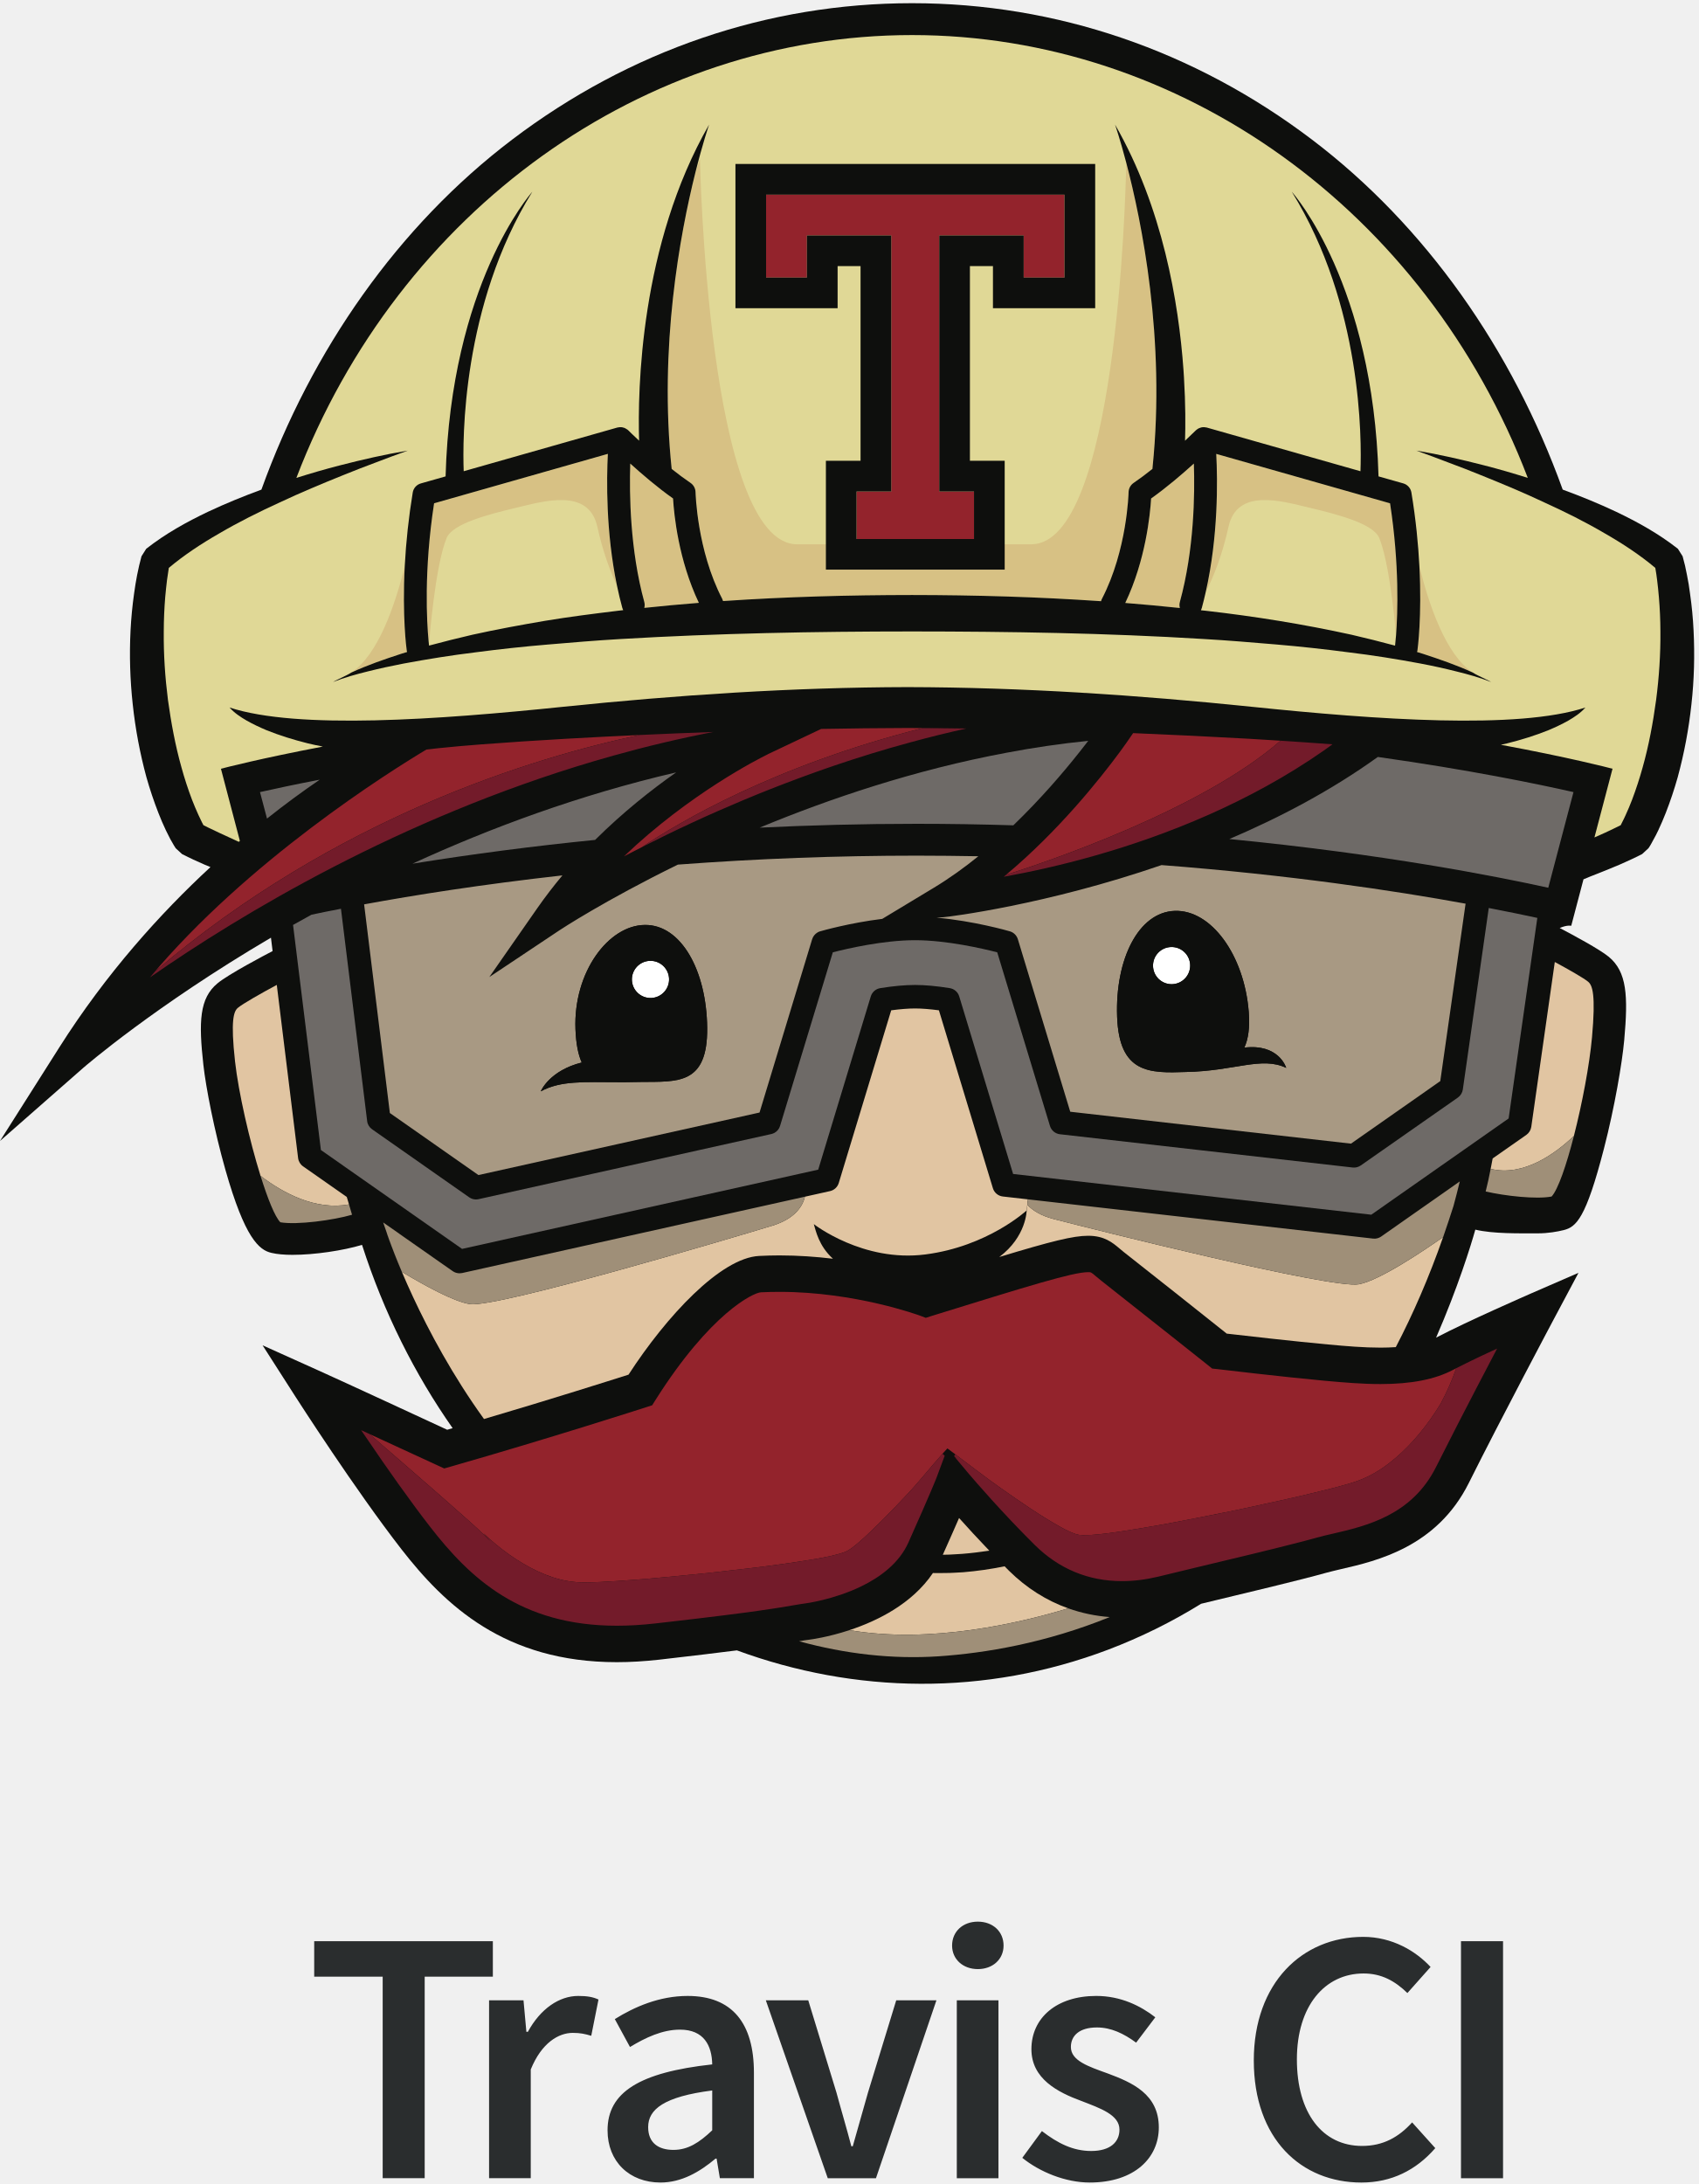
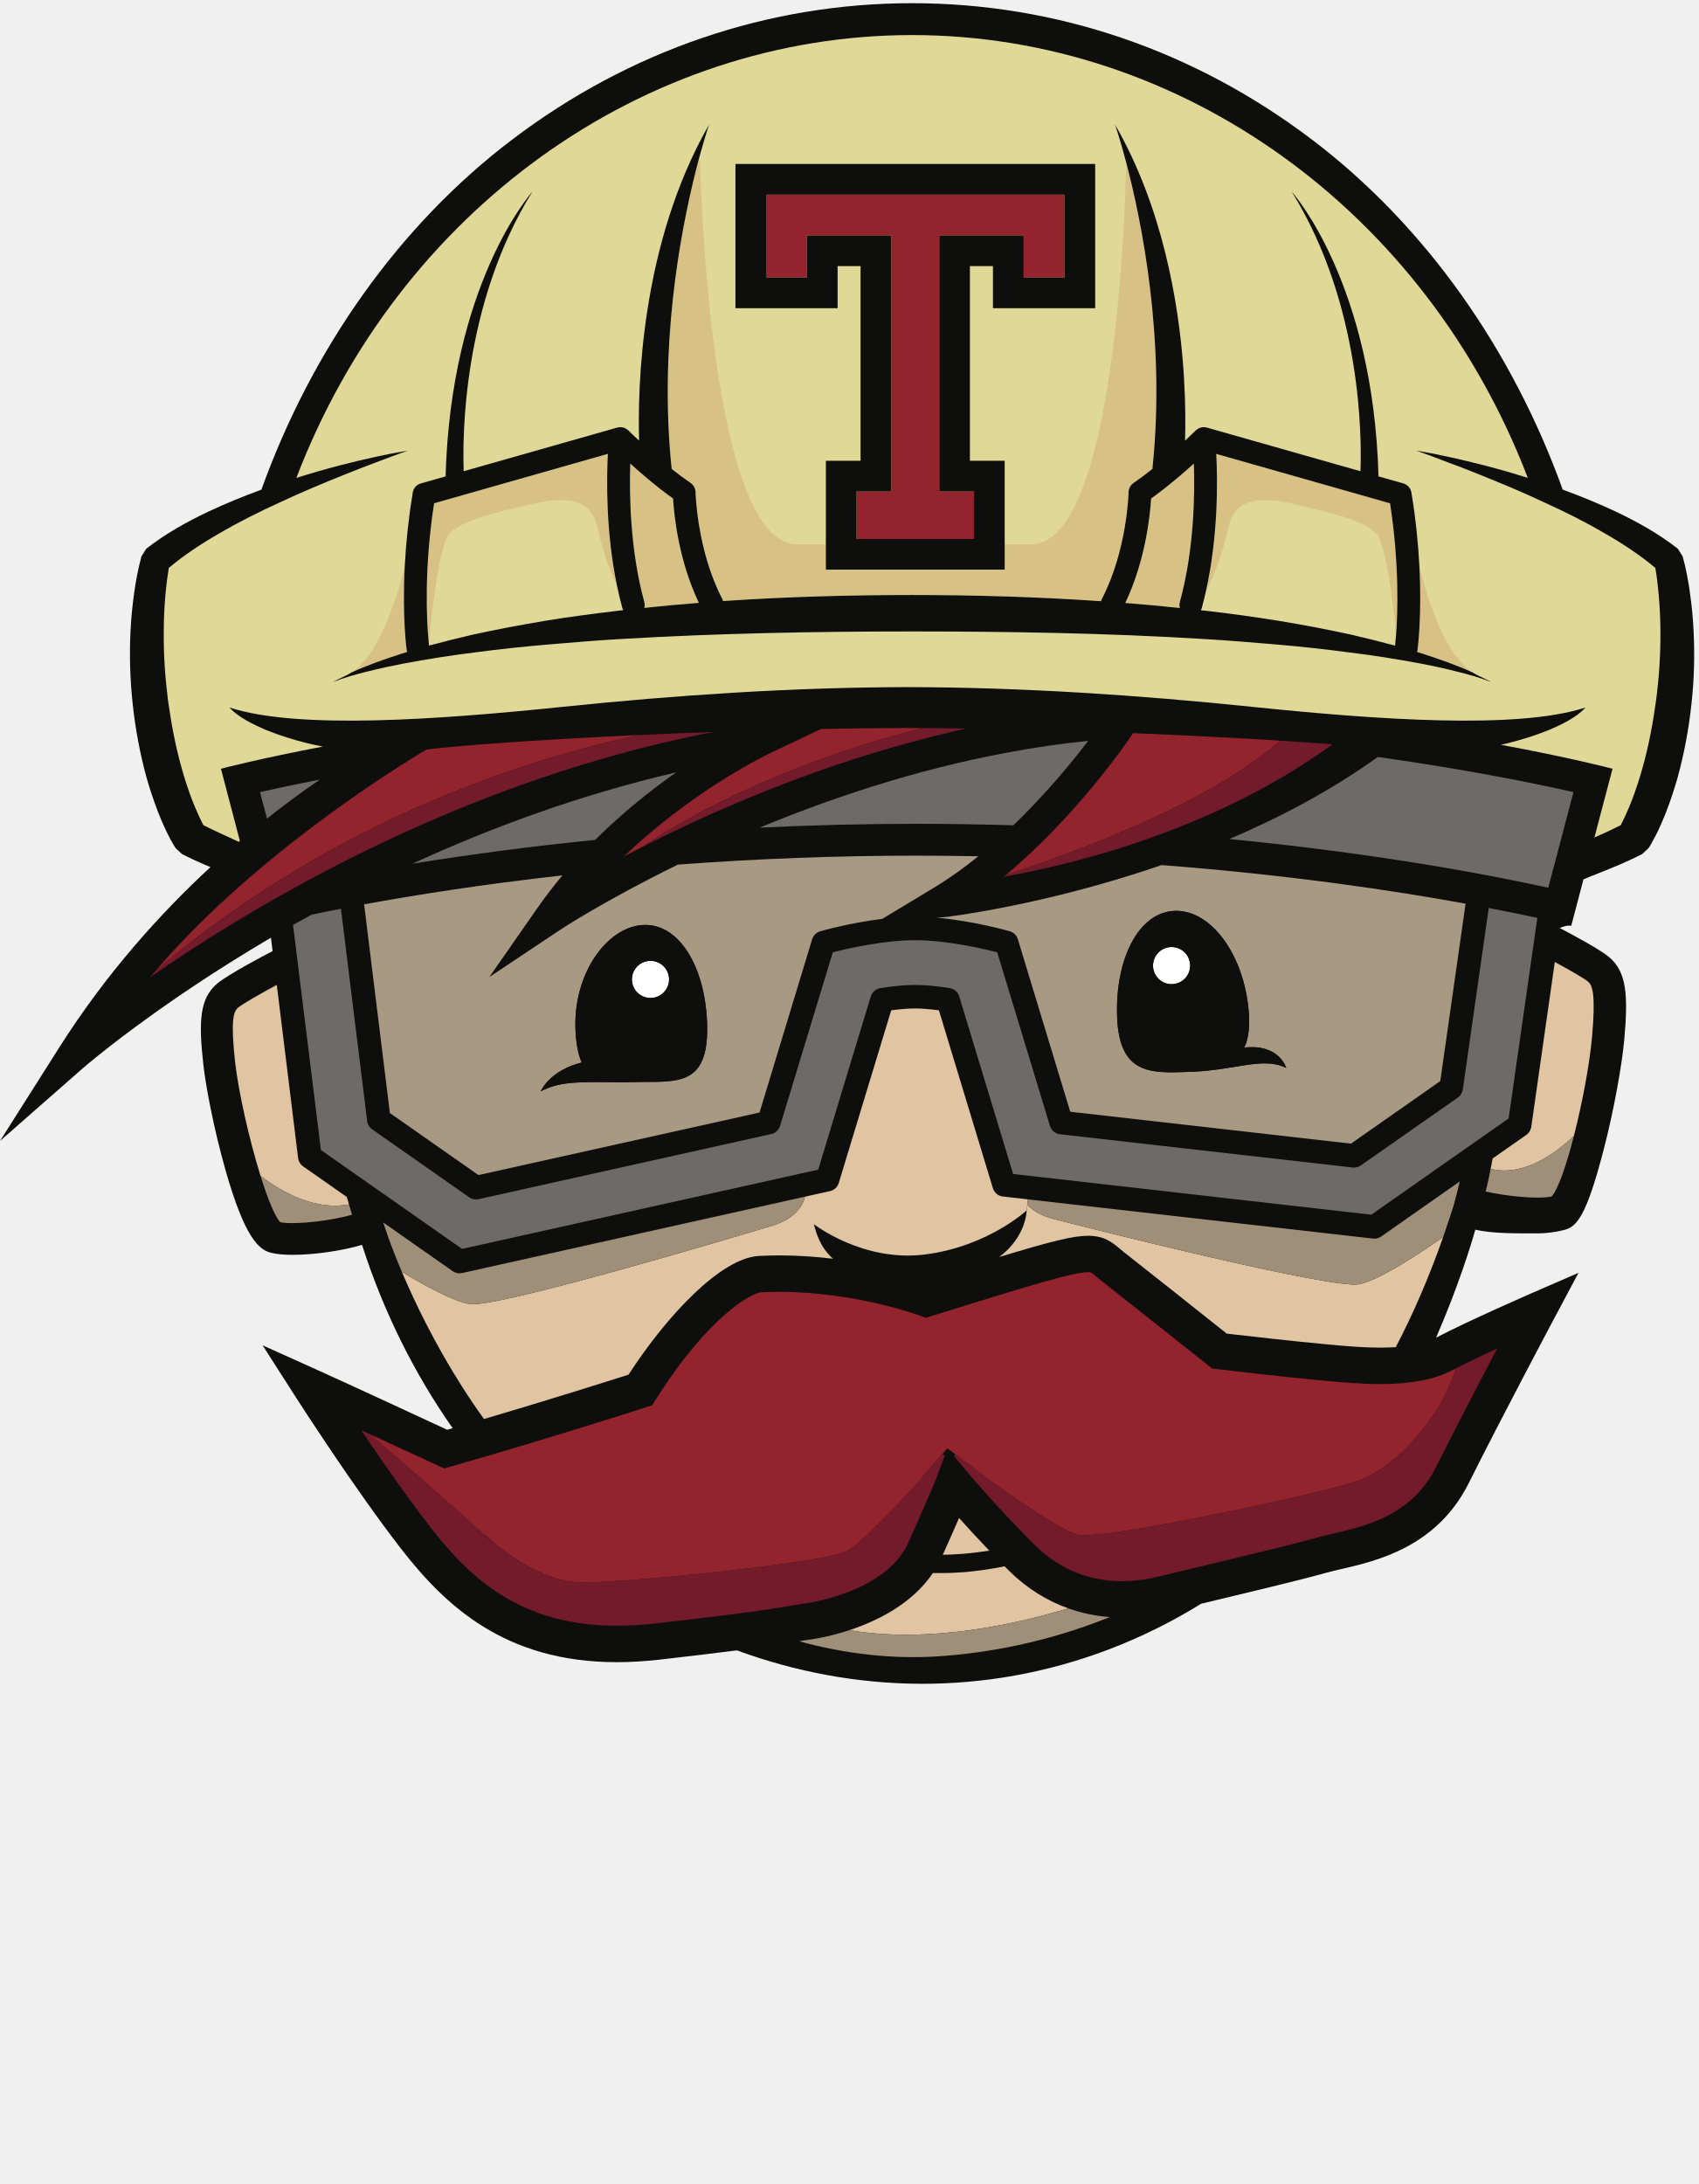
- <svg xmlns="http://www.w3.org/2000/svg" width="1945" height="2500" viewBox="0 0 256 329" preserveAspectRatio="xMinYMin meet">
+ <svg xmlns="http://www.w3.org/2000/svg" width="1945" height="2500" viewBox="0 0 256 256" preserveAspectRatio="xMinYMin meet">
  <path d="M254.646 89.417c-.12-.93-.263-1.86-.455-2.77a29.074 29.074 0 0 0-.66-2.837l-.711-1.128c-2.929-2.3-6.089-4.038-9.297-5.574-2.648-1.25-5.338-2.34-8.06-3.344-7.585-21.051-20.624-39.717-37.768-52.723C179.975 7.598 159.133.482 137.427.482c-21.707 0-42.55 7.116-60.27 20.56C60.012 34.047 46.972 52.714 39.388 73.77c-2.715 1-5.41 2.093-8.054 3.338-3.214 1.536-6.372 3.274-9.301 5.574l-.713 1.128a39.566 39.566 0 0 0-.661 2.836c-.184.912-.322 1.84-.454 2.77a62.163 62.163 0 0 0-.534 5.552A69.783 69.783 0 0 0 20 106.116a70.724 70.724 0 0 0 2.064 10.986 59.073 59.073 0 0 0 1.795 5.354c.344.886.72 1.766 1.137 2.645.206.437.43.864.66 1.311.509.892.602 1.066.816 1.383l.962.886c.627.322 1.146.567 1.713.836l1.657.743c.307.126.595.25.908.376-7.525 6.957-15.697 15.995-22.774 27.165L0 171.9l12.547-11.013c.213-.186 10.734-9.294 28.28-19.612l.246 2.017c-1.148.597-6.665 3.492-8.305 4.864-2.718 2.257-2.85 5.76-2.122 12.295.373 3.35 1.629 9.852 3.323 15.814 2.918 10.259 5.057 12.073 6.935 12.498.847.203 1.94.296 3.17.296 3.361 0 7.666-.654 10.475-1.502 3.295 10.246 7.962 19.496 13.652 27.614-.275.074-.546.163-.821.241-3.422-1.587-15.388-7.13-19.41-8.938l-8.405-3.784 4.971 7.762c.362.56 8.943 13.94 15.948 22.958 6.553 8.41 15.525 17.019 32.455 17.019 2.038 0 4.17-.132 6.367-.374 5.048-.58 8.842-1.035 11.726-1.405 17.772 6.53 37.369 6.932 55.966-.115a81.884 81.884 0 0 0 13.985-6.907c7.17-1.722 15.013-3.59 18.887-4.679.621-.168 1.399-.353 2.208-.544 5.398-1.241 14.42-3.335 19.23-12.958 4.848-9.709 12.753-24.586 12.836-24.738l3.697-6.94-7.203 3.131c-.385.175-9.511 4.149-14.252 6.634 3.294-7.584 5.235-13.862 5.911-16.273 2.655.64 6.591.558 9.486.558 1.423 0 2.887-.248 3.837-.49 1.882-.478 3.335-1.728 6.067-12.314 1.591-6.153 2.732-12.853 3.045-16.297.605-6.702.409-10.294-2.326-12.561-1.363-1.126-5.363-3.28-7.397-4.34 1.138-.487 1.696-.344 1.74-.332l1.846-7.003c.65-.278 1.338-.557 2.12-.857 1.115-.444 2.23-.885 3.346-1.366l1.647-.743c.574-.269 1.09-.513 1.718-.836l.962-.886c.208-.317.32-.491.447-.733.61-1.097.825-1.524 1.028-1.96.417-.88.787-1.76 1.137-2.646a58.714 58.714 0 0 0 1.792-5.354 70.577 70.577 0 0 0 2.067-10.986c.415-3.7.508-7.427.322-11.148a58.692 58.692 0 0 0-.535-5.551z" fill="#0E0F0D" />
  <path d="M149.066 233.63c-1.36.204-2.72.37-4.064.478-.875.043-1.793.13-2.63.13l-.312.008c1.05-2.34 1.848-4.16 2.449-5.538 1.23 1.378 2.794 3.081 4.557 4.922" fill="#E1C5A2" />
  <path d="M147.416 129.004c-2.126 1.726-4.366 3.333-6.699 4.743l-7.781 4.694c-4.88.596-9.116 1.802-9.358 1.876-.142.03-.276.097-.402.173a1.803 1.803 0 0 0-.805 1.018l-7.925 26.11-42.357 9.42-13.345-9.345-3.88-31.44c7.579-1.392 17.71-2.998 29.88-4.364a72.312 72.312 0 0 0-3.77 4.918l-7.245 10.399 10.551-7.033c.16-.11 6.874-4.53 17.864-9.908a482.942 482.942 0 0 1 35.979-1.35c3.16 0 6.254.038 9.293.09zm-65.93 35.42c3.01-1.627 6.41-1.388 11.733-1.376.567.01 1.158.004 1.77-.012.525 0 1.05-.01 1.607-.026 5.486-.055 10.043.464 9.96-8.142-.081-8.607-3.907-15.568-9.389-15.514-5.48.049-10.786 7.103-10.458 15.706.087 2.24.42 3.859.946 5.022-4.777 1.201-6.1 4.156-6.17 4.342zM220.83 136.15l-3.814 26.733-13.453 9.422-42.302-4.808-7.893-25.99a1.778 1.778 0 0 0-1.208-1.191c-.26-.079-5.497-1.576-11.049-2.056l1.016-.067c.875-.066 15.463-1.852 32.888-7.856 19.29 1.48 35.048 3.847 45.816 5.813zm-27.027 24.745c-.055-.208-1.216-3.666-6.308-3.059.584-1.28.848-3.007.663-5.377-.672-8.59-5.674-15.417-11.15-15.224-5.482.19-8.988 7.311-8.685 15.93.302 8.598 4.896 8.539 10.378 8.343 7.362-.14 11.404-2.4 15.102-.613z" fill="#A89983" />
  <path d="M179.33 145.43a2.802 2.802 0 0 1-2.748 2.851 2.797 2.797 0 0 1-2.847-2.75 2.795 2.795 0 0 1 2.744-2.85 2.79 2.79 0 0 1 2.851 2.75M100.813 147.49a2.801 2.801 0 0 1-2.722 2.87 2.801 2.801 0 0 1-2.884-2.727 2.798 2.798 0 0 1 2.732-2.87 2.803 2.803 0 0 1 2.874 2.727" fill="#FFF" />
  <path d="M239.295 147.91c-.661-.546-2.87-1.808-5.023-2.972l-3.545 24.85a1.815 1.815 0 0 1-.744 1.2l-5.073 3.548c-.12.6-.214 1.101-.304 1.57 4.984 1.227 9.825-2.367 12.543-4.96 1.257-4.896 2.352-10.708 2.73-14.868.579-6.448.067-7.832-.584-8.367M160.952 242.317c-3.291-1.17-6.308-3.08-8.934-5.676-.219-.223-.427-.438-.647-.656a53.717 53.717 0 0 1-6.223.894c-.892.04-1.743.116-2.673.116l-1.376.012-.53-.012c-3.146 4.672-8.434 7.24-12.578 8.607 12.31 2.112 25.855-1.12 32.961-3.285M52.585 181.459c-.11-.375-.226-.746-.333-1.122l-6.59-4.613a1.79 1.79 0 0 1-.743-1.239l-3.213-26.094c-2.378 1.269-5.127 2.835-5.858 3.448-.636.525-1.121 1.863-.434 8.08.522 4.675 2.164 11.856 3.841 17.237 3.337 2.553 8.252 5.243 13.33 4.303M151.102 180.268a1.774 1.774 0 0 1-1.498-1.253l-8.132-26.799c-1.364-.178-2.574-.278-3.596-.278-1.026 0-2.23.1-3.592.278l-7.905 26.028a1.778 1.778 0 0 1-1.313 1.212l-3.78.842c-.32 1.335-1.408 3.294-4.913 4.368-5.656 1.725-41.461 12.398-45.544 11.817-2.384-.334-6.92-2.837-10.275-4.86-1.343-3.162-2.086-5.311-2.256-5.821v-.01l-.01.01c.475 1.388 5.147 14.837 14.64 27.992 10.177-2.999 18.967-5.795 21.778-6.684 5.724-8.828 13.88-17.587 19.672-17.886a62.45 62.45 0 0 1 3.064-.08c2.838 0 5.547.201 8.062.499-2.136-1.939-2.574-4.206-2.884-5.213 0 0 7.397 5.786 16.806 4.569 9.424-1.206 15.27-6.633 15.27-6.633l.185-1.669-3.78-.429" fill="#E1C5A2" />
  <path d="M158.75 183.66c-1.952-.505-3.181-1.31-3.96-2.15l-.096.856s-.032 3.955-4.13 7.019c7.891-2.39 11.154-3.2 13.389-3.2 2.46 0 3.676 1.027 4.743 1.929.202.168.404.345.646.534a3228.139 3228.139 0 0 1 15.497 12.28c2.47.285 10.311 1.182 15.246 1.632 2.841.265 5.415.479 7.935.479.808 0 1.572-.028 2.295-.077 2.602-4.984 4.998-10.496 7.13-16.574-2.918 2.047-9.567 6.527-12.683 7.104-4.052.759-40.297-8.35-46.012-9.832" fill="#E1C5A2" />
  <path d="M249.954 89.941a59.265 59.265 0 0 0-.267-2.563 30.121 30.121 0 0 0-.271-1.819c-2.289-1.925-4.892-3.64-7.6-5.192-2.933-1.722-6.004-3.253-9.14-4.678-3.108-1.47-6.308-2.799-9.519-4.094a155.678 155.678 0 0 0-4.85-1.885c-1.62-.633-3.253-1.223-4.893-1.82 3.437.571 6.846 1.357 10.23 2.226 2.201.562 4.388 1.201 6.56 1.885-15.465-40.407-52.422-66.718-92.778-66.718-40.361 0-77.316 26.312-92.77 66.718 2.17-.684 4.362-1.323 6.553-1.885 3.38-.87 6.792-1.655 10.235-2.225-1.65.596-3.28 1.186-4.908 1.82a168.65 168.65 0 0 0-4.842 1.884c-3.213 1.295-6.406 2.624-9.525 4.094-3.125 1.425-6.195 2.956-9.132 4.678-2.709 1.552-5.306 3.267-7.6 5.192a54.427 54.427 0 0 0-.27 1.819 83.896 83.896 0 0 0-.271 2.563 65.392 65.392 0 0 0-.22 5.182c-.037 3.463.198 6.927.634 10.35.476 3.437 1.105 6.851 2.036 10.154a54.027 54.027 0 0 0 1.584 4.856c.305.787.634 1.568.978 2.319.169.376.344.748.526 1.103l.222.42c.253.127.52.262.77.383l1.536.733c.858.394 2.046.957 3.027 1.395.055-.05.11-.1.154-.148l-2.852-10.865c.606-.163 6.022-1.563 15.356-3.344a45.4 45.4 0 0 1-2.257-.48c-2.125-.532-4.223-1.176-6.258-1.996-1.006-.427-1.999-.89-2.945-1.426-.945-.546-1.874-1.159-2.597-1.978 10.253 3.35 31.446 1.836 50.286-.114 17.225-1.777 34.502-2.924 51.861-2.963 17.355.039 34.638 1.186 51.854 2.963 18.848 1.95 40.04 3.464 50.292.114-.715.82-1.65 1.432-2.587 1.978-.954.535-1.949 1-2.955 1.426-2.033.82-4.123 1.464-6.251 1.996-.316.075-.635.141-.95.212 10.24 1.898 16.198 3.443 16.83 3.611l-2.726 10.35c.554-.24 1.11-.48 1.644-.732l1.54-.733c.253-.121.516-.256.777-.383l.207-.42c.186-.355.367-.727.534-1.103.345-.75.674-1.532.974-2.319a55.849 55.849 0 0 0 1.586-4.856c.933-3.303 1.562-6.718 2.031-10.154.445-3.423.68-6.887.648-10.35a62.848 62.848 0 0 0-.23-5.181" fill="#E0D896" />
  <path d="M179.887 69.842c.158 4.622.045 13.01-2.11 20.858-.087.3-.075.613 0 .903a339.6 339.6 0 0 0-8.228-.76c3.076-6.45 3.748-13.318 3.898-15.739 2.364-1.677 4.715-3.694 6.44-5.262M101.414 75.104c.143 2.42.815 9.272 3.89 15.723-2.743.217-5.486.469-8.223.76.074-.278.08-.586 0-.886-2.15-7.836-2.264-16.224-2.116-20.858 1.733 1.567 4.078 3.584 6.449 5.261M213.574 98.006a1.697 1.697 0 0 1-.057.23c.301.087.596.175.897.273 2.536.831 5.075 1.7 7.5 2.82-4.048-2.63-6.615-10.217-8.046-16.017.394 7.592-.257 12.407-.294 12.694M91.59 68.383L65.406 75.83c-1.568 10.185-1.09 17.963-.838 20.662l.133-.08s.853-11.094 2.592-15.352c.896-2.186 6.377-3.58 10.555-4.579 4.188-.994 10.865-2.988 12.161 2.891.8 3.633 1.902 6.654 2.958 8.882-1.682-8.077-1.575-15.975-1.377-19.871M183.26 68.383c.214 4.048.313 12.415-1.585 20.815 1.19-2.282 2.511-5.648 3.432-9.826 1.294-5.879 7.971-3.885 12.158-2.89 4.187.999 9.661 2.392 10.557 4.578 1.476 3.604 2.31 12.1 2.53 14.628.249-3.249.525-10.551-.902-19.859l-26.19-7.446M101.206 70.65a45.28 45.28 0 0 0 2.85 2.11c.457.318.737.836.747 1.394.006.087.202 8.714 4.016 16.06.055.11.094.23.131.344 9.482-.645 18.992-.906 28.478-.912 9.492.006 18.996.285 28.473.934.038-.125.073-.246.14-.366 3.808-7.346 4.013-15.973 4.013-16.06a1.74 1.74 0 0 1 .753-1.394 44.62 44.62 0 0 0 2.742-2.037l.12-.336c1.982-19.297-1.654-37.08-3.965-45.866-.122 6.008-1.546 57.486-14.32 57.486H120.126c-13.565 0-14.656-58.04-14.656-58.04l-.699 2.061c-2.314 9.255-5.491 26.266-3.566 44.622M61.337 98.231c-.012-.075-.033-.148-.05-.225-.042-.287-.696-5.108-.302-12.707-1.432 5.804-4.006 13.404-8.06 16.033 2.425-1.125 4.975-1.996 7.515-2.828.296-.093.6-.181.897-.273" fill="#D7C184" />
  <path d="M224.607 176.106a56.263 56.263 0 0 1-.75 3.406c2.908.678 7.662 1.204 9.935.76.973-1.057 2.23-4.723 3.358-9.127-2.718 2.594-7.56 6.188-12.543 4.96M120.404 247.28c6.945 1.902 14.039 2.727 21.028 2.264 7.012-.477 16.115-1.99 25.778-5.913a23.9 23.9 0 0 1-6.258-1.313c-7.106 2.166-20.65 5.398-32.96 3.286-3.26 1.073-5.814 1.406-6.063 1.437-.514.059-.94.13-1.525.24M53.044 183.016c-.16-.517-.307-1.038-.46-1.557-5.078.94-9.993-1.75-13.327-4.301 1.08 3.454 2.169 6.169 2.984 6.994 2.515.44 8.078-.332 10.803-1.136M60.553 191.623c3.354 2.023 7.89 4.527 10.275 4.86 4.083.58 39.888-10.092 45.544-11.817 3.504-1.074 4.594-3.033 4.914-4.368L69.63 191.8a2.374 2.374 0 0 1-.387.039h-.006c-.356 0-.713-.11-1.017-.321l-2.012-1.404-6.034-4.226v-.009l-2.435-1.7c.042.138.092.275.137.411.138.401.274.807.42 1.201v.01c.17.51.913 2.66 2.256 5.82M219.007 181.7c.33-1.22.654-2.455.949-3.702l-1.793 1.26-4.827 3.38-5.221 3.66c-.268.185-.58.296-.9.32a1.807 1.807 0 0 1-.318-.007l-52.016-5.914-.088.811c.778.841 2.007 1.646 3.958 2.151 5.715 1.482 41.959 10.59 46.011 9.83 3.116-.576 9.767-5.056 12.682-7.103.025-.071.05-.14.073-.21a177.567 177.567 0 0 0 1.49-4.477" fill="#9F8F78" />
  <path d="M163.97 111.62c-.41.53-.858 1.11-1.34 1.715-2.47 3.122-5.892 7.104-9.945 11.011a464.67 464.67 0 0 0-14.559-.229c-8.247 0-16.154.217-23.662.578 10.613-4.398 23.357-8.698 37.16-11.278a142.87 142.87 0 0 1 12.346-1.798M101.884 116.369c-3.793 2.662-8.066 6.054-12.213 10.174a462.456 462.456 0 0 0-27.525 3.584c11.748-5.397 25.158-10.37 39.738-13.758M231.64 138.294l-4.324 30.217-20.694 14.5-53.97-6.137-8.12-26.756a1.778 1.778 0 0 0-1.415-1.24c-1.998-.323-3.765-.48-5.241-.48-1.48 0-3.246.157-5.257.48a1.8 1.8 0 0 0-1.411 1.24l-7.922 26.105-53.665 11.94-21.268-14.897-4.197-33.913a670.57 670.57 0 0 1 2.78-1.541c1.319-.284 2.8-.584 4.438-.895l3.95 32.001c.055.497.335.94.746 1.226l14.635 10.253c.294.203.655.318 1.008.318.131 0 .257-.018.395-.044l44.122-9.816a2.18 2.18 0 0 0 .44-.161c.406-.22.732-.593.865-1.056l7.951-26.16c2.131-.545 7.592-1.825 12.389-1.825 4.788 0 10.247 1.28 12.384 1.825l7.946 26.16c.203.676.797 1.17 1.496 1.25l44.13 5.014c.423.05.859-.068 1.21-.314l14.64-10.234c.394-.285.665-.727.733-1.208l3.908-27.345c2.934.562 5.387 1.077 7.318 1.493M237.088 119.341l-3.8 14.411c-7.769-1.714-24.83-5.077-48.055-7.34 7.585-3.235 15.312-7.288 22.373-12.366 13.82 1.952 23.967 4.048 29.482 5.295M39.176 119.341l1.056 3.99a133.31 133.31 0 0 1 7.945-5.862c-3.721.714-6.756 1.364-9.001 1.872" fill="#6E6A67" />
  <path d="M188.184 111.304c-5.816-.33-11.629-.608-17.449-.849a91.534 91.534 0 0 1-2.005 2.843c-3.118 4.218-9.264 11.908-17.143 18.506 5.928-1.878 29.444-9.767 41.355-20.207a687.837 687.837 0 0 0-4.758-.293M145.566 109.768l.024-.006c-2.95-.038-5.902-.07-8.847-.081h-.006c-4.339.012-8.667.067-13.006.142l-8 3.792a.476.476 0 0 0-.118.067c-1.204.584-11.706 5.884-21.594 15.339.865-.456 1.782-.928 2.727-1.407 5.408-3.634 19.831-12.239 42.259-17.91 2.187.013 4.375.026 6.56.064M96.405 110.734c-3.704.171-7.41.361-11.11.57-4.292.24-8.57.53-12.845.852-2.132.164-4.267.346-6.381.568-.614.06-1.214.126-1.815.203-5.586 3.339-26.964 16.76-41.652 34.324.253-.305.514-.606.773-.907 27.193-23.2 57.006-32.23 73.03-35.61M219.428 206.14l-.49.252c-2.727 1.434-6.3 2.135-10.918 2.135-2.749 0-5.445-.23-8.433-.5-5.966-.546-16.066-1.734-16.169-1.753l-.772-.081-.611-.493c-.093-.061-8.936-7.115-16.086-12.736-.292-.236-.554-.46-.794-.65-.754-.645-.754-.645-1.204-.645-2.295 0-8.962 2.07-23.563 6.593l-.896.287-.887-.337c-.1-.025-9.678-3.577-21.16-3.577-.94 0-1.878.023-2.79.068-1.149.059-7.602 3.125-15.86 16.18l-.529.842-.95.304c-.138.045-14.344 4.629-29.412 8.938l-.972.275-.93-.429c-.097-.033-5.981-2.77-11.589-5.34.413.192.829.38 1.243.572 5.536 4.778 16.137 13.968 17.314 15.241.163.183.39.407.66.661a28.583 28.583 0 0 1-.798-.949l-.01-.01.001.001c2.442 2.315 5.168 4.316 8.146 5.724 1.486.698 3.044 1.239 4.628 1.502.799.13 1.574.196 2.383.196.819 0 1.656-.024 2.492-.065 3.312-.17 6.655-.424 9.99-.747 3.33-.3 6.663-.633 9.99-1.037 3.323-.358 6.646-.776 9.94-1.287 1.65-.24 3.29-.513 4.892-.868.787-.186 1.607-.391 2.23-.671.569-.272 1.258-.819 1.864-1.34 1.24-1.067 2.437-2.25 3.622-3.43a151.594 151.594 0 0 0 3.504-3.624c1.951-2.043 3.623-4.213 5.512-6.316.242-.262.489-.54.74-.81 0 .005 0 .005.004.005l.022.025c.394.283.787.57 1.172.872 2.273 1.695 4.62 3.53 6.884 5.114 2.919 2.051 5.874 4.106 8.931 5.816.763.425 1.552.822 2.305 1.071.098.036.18.053.255.064.056.034.257.066.28.066.149.022.348.032.54.045.412.005.838-.013 1.265-.033 1.724-.12 3.473-.371 5.224-.645 3.495-.545 7-1.174 10.484-1.872 3.492-.668 6.98-1.384 10.446-2.155a280.093 280.093 0 0 0 10.392-2.418c1.711-.461 3.424-.886 4.951-1.619 1.56-.726 3.007-1.722 4.34-2.864 2.69-2.291 4.951-5.131 6.83-8.224l-.005.01a37.035 37.035 0 0 0 2.352-5.334M154.242 41.817h6.149v-12.49h-44.96v12.49h6.15v-6.343h12.713v38.575h-5.234v7.16h17.7v-7.16h-5.235V35.474h12.717v6.343" fill="#93232C" />
  <path d="M200.762 112.15a.071.071 0 0 0-.036-.011 708.54 708.54 0 0 0-7.64-.533l-.146-.009c-11.912 10.44-35.426 18.329-41.355 20.207-.115.098-.228.196-.343.292 7.632-1.374 19.032-4.098 30.864-9.337 5.819-2.576 11.742-5.757 17.376-9.69.435-.302.857-.618 1.28-.919M139.005 109.703c-22.428 5.67-36.851 14.275-42.26 17.909a226.918 226.918 0 0 1 15.248-7.06 308.696 308.696 0 0 1 1.873-.772c.196-.08.39-.16.587-.239.519-.21 1.044-.417 1.571-.628.294-.114.584-.23.88-.344.474-.186.953-.37 1.435-.555.361-.137.722-.275 1.087-.41.442-.17.887-.336 1.336-.5.419-.155.844-.308 1.265-.46.416-.152.829-.3 1.248-.45.477-.168.958-.334 1.442-.503.382-.131.762-.264 1.146-.395.566-.19 1.136-.38 1.709-.568.315-.104.627-.208.943-.311.896-.29 1.802-.578 2.714-.857 1.99-.611 4.023-1.194 6.09-1.755a176.898 176.898 0 0 1 8.247-2.038c-2.186-.037-4.374-.05-6.561-.064M96.405 110.734c-16.024 3.38-45.837 12.41-73.03 35.61-.259.301-.52.601-.773.907 13.823-9.61 37.583-23.894 66.957-32.584.947-.28 1.903-.553 2.861-.823a189.317 189.317 0 0 1 15.048-3.562c-3.685.131-7.374.284-11.063.452M224.722 203.578a68.936 68.936 0 0 0-.842.393c-.153.07-.3.14-.454.21l-.364.173-.556.265c-.076.039-.157.075-.236.116-.211.1-.42.197-.623.298l-.137.068c-.223.11-.445.217-.66.324l-.069.033c-.478.236-.93.464-1.353.68a37.027 37.027 0 0 1-2.359 5.34l.01-.013c-.005.006-.01.01-.013.019-1.876 3.08-4.135 5.912-6.818 8.2-1.333 1.142-2.782 2.138-4.339 2.864-1.53.733-3.242 1.157-4.952 1.619-3.44.866-6.908 1.68-10.393 2.417a354.514 354.514 0 0 1-10.444 2.155c-3.486.701-6.989 1.329-10.487 1.873-1.749.274-3.497.525-5.223.644a20.45 20.45 0 0 1-1.263.033 6.696 6.696 0 0 1-.542-.045 1.04 1.04 0 0 1-.278-.065 1.05 1.05 0 0 1-.256-.065c-.755-.246-1.541-.647-2.305-1.07-3.056-1.712-6.013-3.765-8.932-5.816-2.26-1.585-4.612-3.42-6.884-5.115l-.198.281.014.015c.141.128.284.246.425.37l-.01-.006c-.104-.078-.203-.154-.3-.224l1.905 2.272c.006.007.078.095.218.258.972 1.142 5.04 5.861 9.87 10.653 3.677 3.645 8.113 5.486 13.202 5.486 1.737 0 3.563-.228 5.408-.667 1.706-.419 3.563-.861 5.465-1.321 5.641-1.342 11.89-2.839 16.038-3.916.276-.073.545-.142.803-.211.587-.155 1.119-.297 1.595-.429a45.104 45.104 0 0 1 2.45-.605c5.03-1.167 11.91-2.763 15.553-10.066a734.722 734.722 0 0 1 3.31-6.516 1452.445 1452.445 0 0 1 5.518-10.613c0-.002.002-.002.002-.002l.362-.692-.858.398M142.343 219.332l-.327-.31c-1.89 2.104-3.563 4.274-5.512 6.318a151.594 151.594 0 0 1-3.504 3.623c-1.185 1.18-2.383 2.367-3.622 3.43-.607.522-1.296 1.07-1.864 1.34-.622.28-1.443.486-2.23.671-1.6.356-3.242.628-4.892.869-3.293.51-6.617.931-9.94 1.286-3.327.404-6.66.738-9.99 1.037-3.334.323-6.678.577-9.99.749-.836.038-1.673.064-2.492.064-.809 0-1.586-.064-2.383-.197-1.585-.262-3.143-.804-4.628-1.501-2.977-1.408-5.703-3.41-8.146-5.724l.009.008c.33.406.693.787 1.04 1.174-.084-.077-.164-.154-.242-.226-.27-.253-.497-.477-.661-.66-1.178-1.275-11.78-10.463-17.314-15.241-.414-.193-.83-.38-1.243-.573a429.148 429.148 0 0 0 3.17 4.631 286.457 286.457 0 0 0 4.999 6.992 161.28 161.28 0 0 0 2.232 2.946c6.017 7.743 13.591 14.898 28.126 14.898 1.82 0 3.757-.112 5.745-.337.463-.05.913-.102 1.356-.155.426-.048.845-.095 1.251-.143 12.639-1.453 16.106-2.073 18.03-2.405.498-.086.923-.161 1.383-.229.179-.025.362-.054.556-.08.07-.006 4.344-.555 8.522-2.588 2.88-1.398 5.712-3.5 7.097-6.607 3.498-7.825 4.209-9.695 4.237-9.765l1.227-3.295" fill="#731B2A" />
  <path d="M176.582 148.282a2.805 2.805 0 0 0 2.748-2.85 2.791 2.791 0 0 0-2.853-2.75 2.795 2.795 0 0 0-2.745 2.852 2.8 2.8 0 0 0 2.85 2.748zm17.221 12.613c-3.698-1.787-7.74.475-15.102.613-5.482.196-10.076.255-10.378-8.344-.303-8.618 3.203-15.74 8.684-15.93 5.477-.192 10.478 6.635 11.15 15.225.186 2.37-.076 4.097-.662 5.377 5.092-.608 6.253 2.85 6.308 3.059zM98.092 150.36a2.801 2.801 0 0 0 2.722-2.87 2.803 2.803 0 0 0-2.874-2.728 2.798 2.798 0 1 0 .152 5.597zm8.464 4.507c.081 8.606-4.476 8.088-9.961 8.142-.557.018-1.082.025-1.608.025-.611.017-1.202.024-1.769.013-5.324-.013-8.723-.25-11.734 1.376.07-.186 1.394-3.14 6.17-4.345-.527-1.163-.858-2.781-.945-5.02-.329-8.602 4.978-15.656 10.458-15.706 5.481-.054 9.307 6.908 9.389 15.515zM210.354 95.688a41.646 41.646 0 0 1-.15 1.586 188.413 188.413 0 0 0-6.545-1.64c-7.24-1.59-14.569-2.769-21.934-3.61-.254-.033-.513-.05-.773-.082.05-.11.095-.219.128-.328.22-.804.412-1.609.595-2.415 1.898-8.4 1.799-16.766 1.585-20.815l26.19 7.447c1.427 9.307 1.15 16.608.904 19.857zM177.778 90.7c-.088.3-.076.613 0 .903a339.6 339.6 0 0 0-8.229-.76c3.076-6.45 3.748-13.318 3.898-15.739 2.364-1.677 4.714-3.694 6.44-5.262.158 4.622.045 13.01-2.11 20.858zm-80.697.886c.074-.278.08-.586 0-.886-2.15-7.837-2.264-16.224-2.116-20.858 1.732 1.568 4.077 3.585 6.449 5.262.143 2.42.815 9.272 3.89 15.723-2.743.216-5.485.469-8.223.76zm-3.955.432c-3.674.448-7.352.911-11.012 1.518-3.65.625-7.301 1.289-10.92 2.093-2.195.51-4.37 1.05-6.547 1.639-.02-.172-.047-.437-.078-.778-.252-2.7-.73-10.476.838-20.662L91.59 68.38c-.198 3.897-.305 11.794 1.378 19.87.234 1.122.5 2.244.806 3.36.034.11.078.22.126.318-.263.033-.515.056-.775.089zm131.265 10.574c-.223-.107-.443-.216-.654-.32-.324-.156-.683-.334-1.094-.534a6.786 6.786 0 0 1-.73-.41c-2.423-1.12-4.963-1.988-7.499-2.82-.3-.098-.596-.186-.896-.274a1.88 1.88 0 0 0 .057-.229c.037-.287.688-5.103.295-12.694-.166-3.242-.525-6.99-1.204-11.109a1.724 1.724 0 0 0-1.222-1.372l-3.733-1.056c-.803-28.886-12.696-42.46-13.068-42.881 10.624 17.1 10.531 37.379 10.346 42.105l-23.144-6.579c-.017 0-.032 0-.054-.01a2.186 2.186 0 0 0-.297-.044c-.022 0-.047-.004-.085-.004a1.436 1.436 0 0 0-.378.032c-.018 0-.038.017-.062.017a1.281 1.281 0 0 0-.3.103c-.036.017-.069.04-.102.05-.078.053-.154.097-.23.152-.017.012-.04.022-.056.038-.023.016-.03.033-.044.044-.022.023-.048.038-.066.055-.022.023-.645.633-1.613 1.547.068-2.165.085-5.478-.161-9.523l-.075-1.167c-.728-10.163-3.13-24.438-10.309-36.935.062.18.772 2.253 1.69 5.746 2.31 8.786 5.948 26.569 3.965 45.866-.01.088-.016.175-.025.264-.03.025-.063.048-.094.072a44.977 44.977 0 0 1-2.743 2.037 1.745 1.745 0 0 0-.755 1.394c0 .087-.203 8.714-4.01 16.06-.068.12-.103.241-.142.366-9.476-.65-18.98-.927-28.472-.934-9.487.006-18.996.267-28.478.912-.038-.115-.076-.235-.131-.345-3.814-7.345-4.01-15.972-4.016-16.06a1.734 1.734 0 0 0-.748-1.393 44.85 44.85 0 0 1-2.849-2.11c-1.926-18.357 1.252-35.367 3.565-44.623 1.098-4.394 2.004-7.05 2.076-7.253C96.429 36.899 96.068 58.77 96.299 66.398c-.985-.914-1.596-1.523-1.612-1.547-.018-.017-.05-.032-.072-.055l-.037-.045c-.018-.015-.039-.025-.061-.037a2.16 2.16 0 0 0-.23-.141c-.038-.021-.066-.044-.11-.061a.838.838 0 0 0-.283-.093c-.028-.01-.049-.027-.067-.027a1.544 1.544 0 0 0-.384-.032c-.032 0-.066.004-.098.004-.094.01-.185.021-.283.044-.023.01-.034.01-.056.01L69.87 70.997c-.186-4.727-.286-25.006 10.338-42.105-.368.423-12.259 13.998-13.068 42.884l-3.715 1.055a1.708 1.708 0 0 0-1.234 1.374A100.646 100.646 0 0 0 60.985 85.3c-.392 7.6.26 12.42.302 12.707.017.076.038.15.05.225-.296.092-.601.18-.897.273-2.54.832-5.089 1.704-7.514 2.828a6.68 6.68 0 0 1-.684.386l-.038.021c-.413.2-.772.378-1.096.534l-.569.278c-.12.07-.244.13-.362.201 1.717-.674 3.493-1.166 5.267-1.602a97.486 97.486 0 0 1 5.366-1.176c3.603-.67 7.214-1.252 10.848-1.694 3.624-.476 7.263-.869 10.908-1.174 3.646-.311 7.286-.618 10.94-.829 14.613-.865 29.264-1.138 43.92-1.143 14.661.01 29.31.24 43.921 1.138 3.656.211 7.295.516 10.947.825 3.65.31 7.277.708 10.9 1.184 3.635.437 7.253 1.016 10.85 1.69a90.79 90.79 0 0 1 5.359 1.179c1.788.437 3.554.929 5.275 1.603-.096-.058-.194-.108-.287-.162z" fill="#0E0F0D" />
  <path d="M141.525 35.474v38.575h5.235v7.16h-17.7v-7.16h5.234V35.474H121.58v6.344h-6.147v-12.49h44.958v12.49h-6.148v-6.345h-12.718zm23.495 10.962V24.703h-54.205v21.733h15.393v-6.344h3.458v29.33h-5.222V85.82h26.94v-16.4h-5.24v-29.33h3.471v6.345h15.405z" fill="#0E0F0D" />
-   <g fill="#2A2D2E">
-     <path d="M57.662 297.815H47.343v-5.347h26.918v5.347h-10.27v30.356h-6.33v-30.356M73.687 301.37h5.193l.433 4.748h.226c1.903-3.494 4.745-5.402 7.584-5.402 1.367 0 2.238.16 3.055.539l-1.091 5.465c-.928-.278-1.64-.44-2.779-.44-2.13 0-4.695 1.477-6.336 5.514v16.377h-6.28v-26.8h-.005M101.476 323.91c2.185 0 3.876-1.09 5.839-2.949v-6.003c-7.249.925-9.651 2.836-9.651 5.509-.007 2.406 1.57 3.444 3.812 3.444zm5.839-12.88c-.05-2.837-1.25-5.237-4.851-5.237-2.676 0-5.19 1.2-7.54 2.614l-2.285-4.202c2.952-1.845 6.718-3.489 10.971-3.489 6.71 0 9.989 4.093 9.989 11.569v15.89h-5.131l-.493-2.956h-.152c-2.415 2.026-5.138 3.607-8.305 3.607-4.69 0-7.974-3.17-7.974-7.86-.004-5.736 4.802-8.736 15.77-9.936zM115.392 301.37h6.392l4.255 13.917c.705 2.62 1.528 5.349 2.238 8.08h.214c.768-2.737 1.538-5.46 2.29-8.08l4.26-13.917h6.058l-9.112 26.807h-7.263l-9.332-26.807M144.168 301.37h6.276v26.807h-6.276V301.37zm-.71-8.246c0-2.131 1.644-3.603 3.88-3.603 2.24 0 3.876 1.472 3.876 3.603 0 2.074-1.636 3.548-3.876 3.548-2.236-.001-3.88-1.479-3.88-3.548zM156.99 321.075c2.403 1.85 4.695 3 7.427 3 2.897 0 4.26-1.363 4.26-3.222 0-2.236-2.902-3.215-5.732-4.312-3.553-1.307-7.535-3.333-7.535-7.804 0-4.69 3.765-8.023 9.773-8.023 3.71 0 6.711 1.517 8.895 3.218l-2.89 3.819c-1.86-1.368-3.77-2.288-5.901-2.288-2.67 0-3.93 1.254-3.93 2.946 0 2.075 2.675 2.948 5.557 3.986 3.66 1.36 7.693 3.107 7.693 8.13 0 4.58-3.648 8.301-10.416 8.301-3.647 0-7.533-1.593-10.154-3.72l2.954-4.031M205.405 291.815c4.365 0 7.917 2.128 10.151 4.535l-3.493 3.927c-1.86-1.799-3.874-2.947-6.602-2.947-5.847 0-10.05 4.908-10.05 12.939 0 8.129 3.876 13.045 9.827 13.045 3.16 0 5.51-1.311 7.537-3.547l3.488 3.877c-2.89 3.328-6.599 5.184-11.132 5.184-9.061 0-16.213-6.554-16.213-18.395 0-11.687 7.314-18.618 16.487-18.618M220.137 292.469h6.337v35.708h-6.337v-35.708z" />
-   </g>
</svg>
